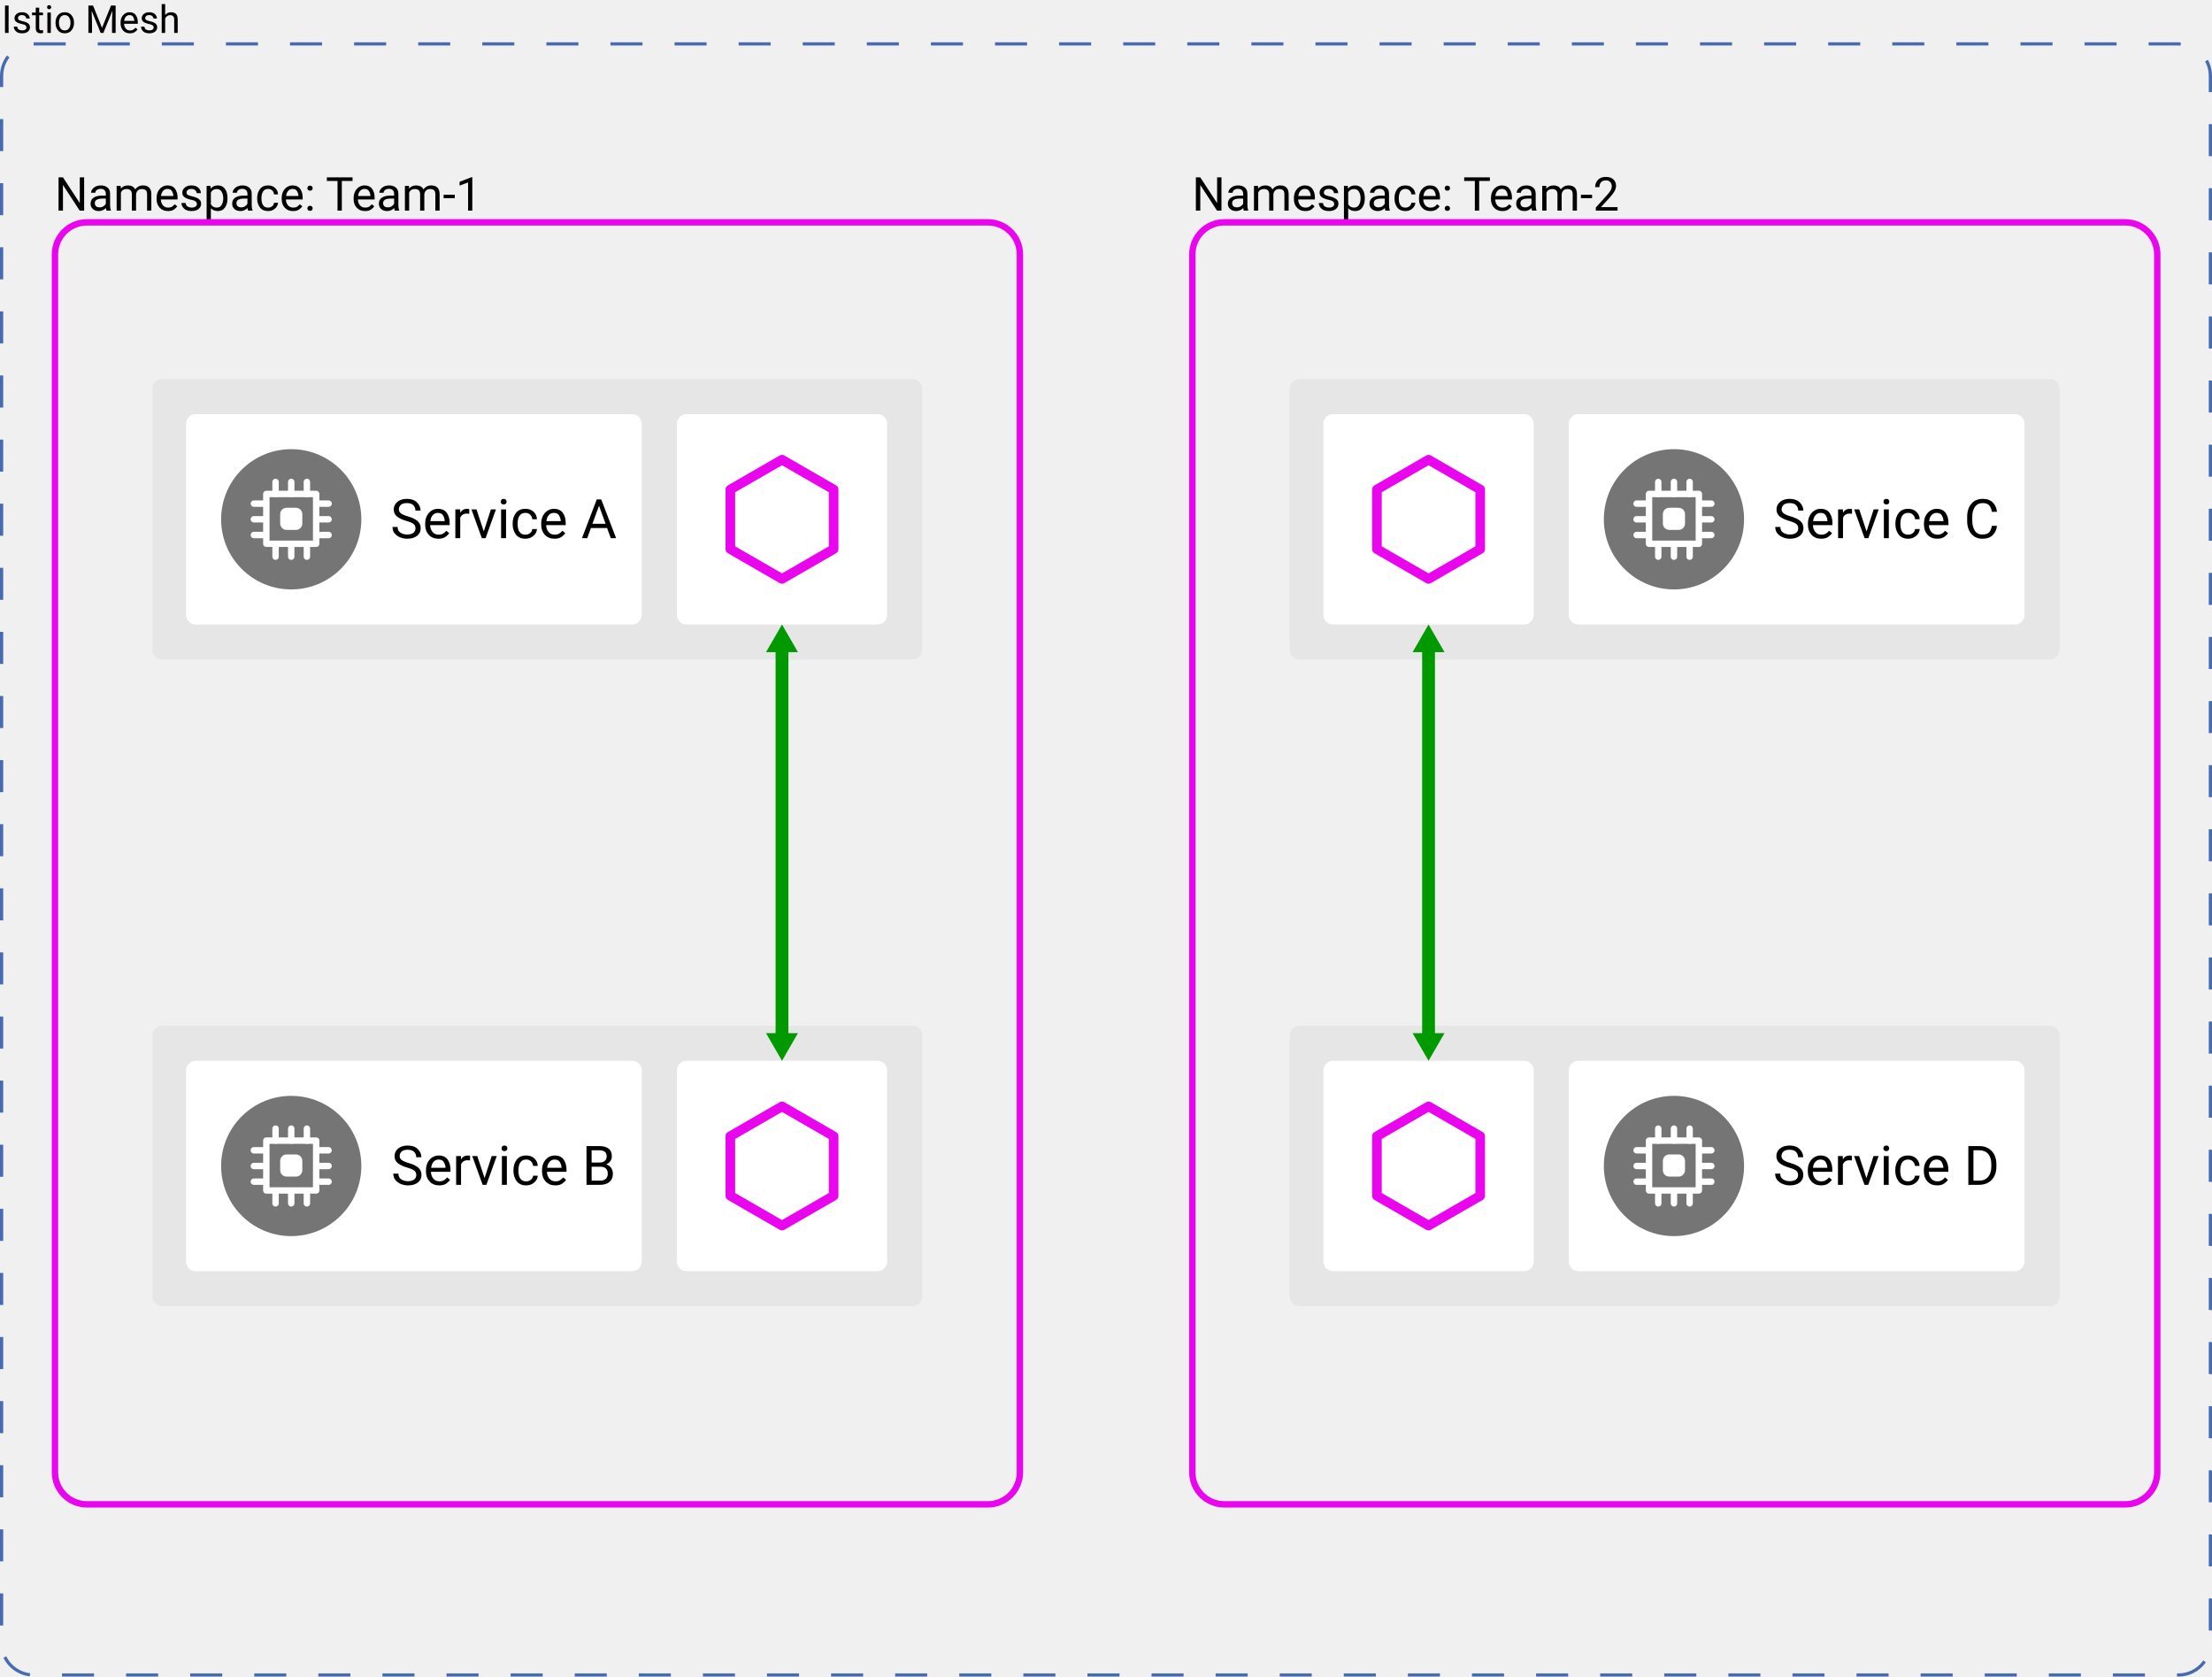
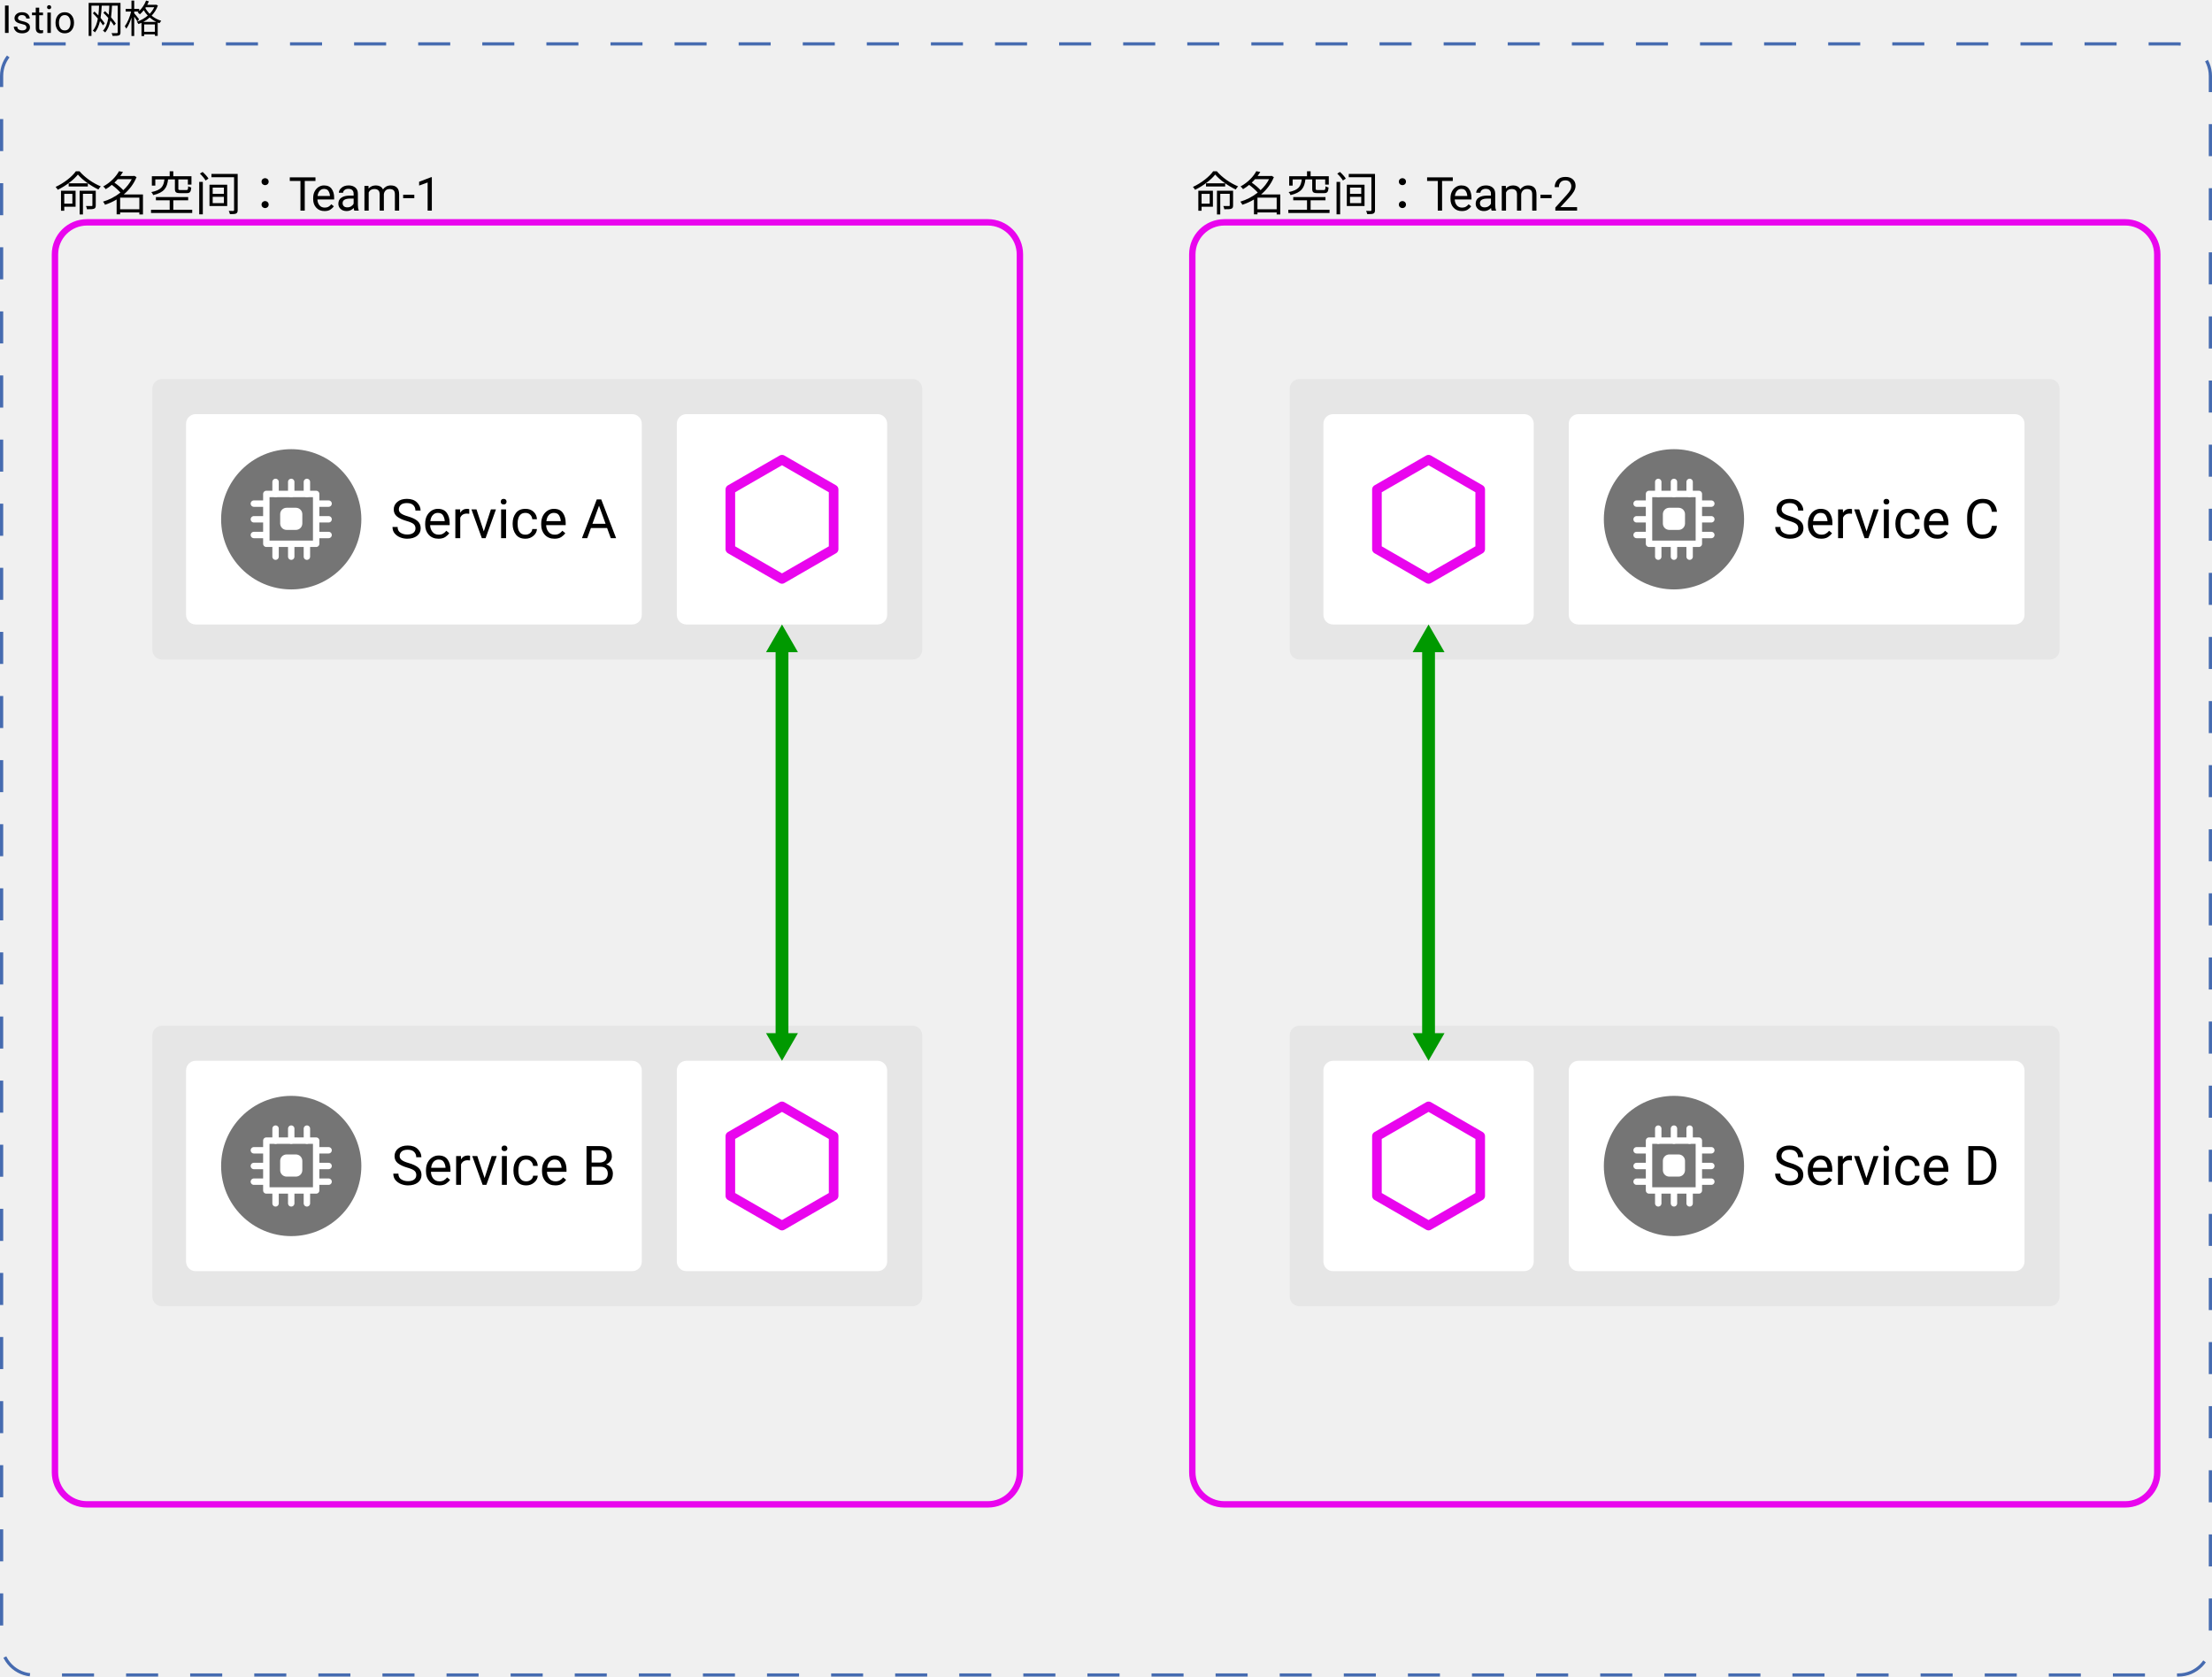
<svg xmlns="http://www.w3.org/2000/svg" viewBox="0 0 690.27 523.1">
  <defs>
-     <style>.a5c05065-179d-4cfe-981e-88b9882adbf2,.af22141f-5291-48a4-937a-b2e1293ca7aa,.e80799c2-e6da-49b8-8c5a-e74dd4c744f6,.f0c340af-565a-4233-8ea3-ec730fc5e90a,.f32300a1-5ee5-4e77-b1a7-9d29eaafb906{fill:none}.a5c05065-179d-4cfe-981e-88b9882adbf2,.e80799c2-e6da-49b8-8c5a-e74dd4c744f6,.f32300a1-5ee5-4e77-b1a7-9d29eaafb906{stroke-linejoin:round}.b448a197-d280-47d8-844f-7b2cc7fb1256,.e4800bec-7b8d-4d31-9bb5-9fa7eec2daa3{font-family:Roboto-Regular,Roboto}.b448a197-d280-47d8-844f-7b2cc7fb1256{font-size:14.59px}.bf037230-fb31-4c1d-92f3-7bc62b3a3185{letter-spacing:-.03em}.b3d303e0-8bf7-48a3-bb37-414885f73df7{letter-spacing:-.04em}.e80799c2-e6da-49b8-8c5a-e74dd4c744f6,.f32300a1-5ee5-4e77-b1a7-9d29eaafb906{stroke:#e905ee}.a5c05065-179d-4cfe-981e-88b9882adbf2,.af22141f-5291-48a4-937a-b2e1293ca7aa,.e80799c2-e6da-49b8-8c5a-e74dd4c744f6{stroke-width:2px}.b5a9e48a-d372-437b-933e-39e70112fbf2{fill:#e6e6e6}.b79f9c07-0de3-4638-b4f8-c37e31fa1d36{fill:#fff}.f32300a1-5ee5-4e77-b1a7-9d29eaafb906{stroke-width:3px}.e4800bec-7b8d-4d31-9bb5-9fa7eec2daa3{font-size:17.02px}.b1339a2f-eba1-4185-804f-eb980ddc3cfb{letter-spacing:.01em}.b5fd6468-888b-4963-8124-747327b8de86{fill:#757575}.a5c05065-179d-4cfe-981e-88b9882adbf2,.af22141f-5291-48a4-937a-b2e1293ca7aa{stroke:#fff}.af22141f-5291-48a4-937a-b2e1293ca7aa{stroke-linecap:round;stroke-miterlimit:10}.f0c340af-565a-4233-8ea3-ec730fc5e90a{stroke-miterlimit:10;stroke:#090;stroke-width:4px}.bc36a7d6-cdc4-422c-8457-acdfaad42354{fill:#090}</style>
+     <style>
+             .a5c05065-179d-4cfe-981e-88b9882adbf2,.af22141f-5291-48a4-937a-b2e1293ca7aa,.e80799c2-e6da-49b8-8c5a-e74dd4c744f6,.f0c340af-565a-4233-8ea3-ec730fc5e90a,.f32300a1-5ee5-4e77-b1a7-9d29eaafb906{fill:none}.a5c05065-179d-4cfe-981e-88b9882adbf2,.e80799c2-e6da-49b8-8c5a-e74dd4c744f6,.f32300a1-5ee5-4e77-b1a7-9d29eaafb906{stroke-linejoin:round}.b448a197-d280-47d8-844f-7b2cc7fb1256,.e4800bec-7b8d-4d31-9bb5-9fa7eec2daa3{font-family:Roboto-Regular,Roboto}.b448a197-d280-47d8-844f-7b2cc7fb1256{font-size:14.59px}.bf037230-fb31-4c1d-92f3-7bc62b3a3185{letter-spacing:-.03em}.b3d303e0-8bf7-48a3-bb37-414885f73df7{letter-spacing:-.04em}.e80799c2-e6da-49b8-8c5a-e74dd4c744f6,.f32300a1-5ee5-4e77-b1a7-9d29eaafb906{stroke:#e905ee}.a5c05065-179d-4cfe-981e-88b9882adbf2,.af22141f-5291-48a4-937a-b2e1293ca7aa,.e80799c2-e6da-49b8-8c5a-e74dd4c744f6{stroke-width:2px}.b5a9e48a-d372-437b-933e-39e70112fbf2{fill:#e6e6e6}.b79f9c07-0de3-4638-b4f8-c37e31fa1d36{fill:#fff}.f32300a1-5ee5-4e77-b1a7-9d29eaafb906{stroke-width:3px}.e4800bec-7b8d-4d31-9bb5-9fa7eec2daa3{font-size:17.02px}.b1339a2f-eba1-4185-804f-eb980ddc3cfb{letter-spacing:.01em}.b5fd6468-888b-4963-8124-747327b8de86{fill:#757575}.a5c05065-179d-4cfe-981e-88b9882adbf2,.af22141f-5291-48a4-937a-b2e1293ca7aa{stroke:#fff}.af22141f-5291-48a4-937a-b2e1293ca7aa{stroke-linecap:round;stroke-miterlimit:10}.f0c340af-565a-4233-8ea3-ec730fc5e90a{stroke-miterlimit:10;stroke:#090;stroke-width:4px}.bc36a7d6-cdc4-422c-8457-acdfaad42354{fill:#090}
+         </style>
  </defs>
  <g id="f114e82d-a97d-495b-a2c7-285c364c1157" data-name="iso-ns">
    <rect x=".5" y="13.7" width="689.27" height="508.9" rx="10" stroke-linejoin="round" stroke="#466bb0" stroke-dasharray="10 10" fill="none" />
-     <text transform="translate(.48 10.27)" font-family="Roboto-Regular,Roboto" font-size="12">Istio Mesh</text>
-     <text class="b448a197-d280-47d8-844f-7b2cc7fb1256" transform="translate(17.07 65.71)">Namespace:<tspan class="bf037230-fb31-4c1d-92f3-7bc62b3a3185" x="81.37" y="0"> </tspan>
-       <tspan class="b3d303e0-8bf7-48a3-bb37-414885f73df7" x="84.57" y="0">T</tspan>
-       <tspan x="92.63" y="0">eam-1</tspan>
+     <text transform="translate(.48 10.27)" font-family="Roboto-Regular,Roboto" font-size="12">Istio 网格
+         </text>
+     <text class="b448a197-d280-47d8-844f-7b2cc7fb1256" transform="translate(17.07 65.71)">命名空间：
+             <tspan class="bf037230-fb31-4c1d-92f3-7bc62b3a3185" x="71" y="0">
+             </tspan>
+       <tspan class="b3d303e0-8bf7-48a3-bb37-414885f73df7" x="73" y="0">T
+             </tspan>
+       <tspan x="80" y="0">
+                 eam-1
+             </tspan>
    </text>
    <rect class="e80799c2-e6da-49b8-8c5a-e74dd4c744f6" x="17.15" y="69.37" width="301.12" height="399.99" rx="10" />
-     <text class="b448a197-d280-47d8-844f-7b2cc7fb1256" transform="translate(371.98 65.71)">Namespace:<tspan class="bf037230-fb31-4c1d-92f3-7bc62b3a3185" x="81.37" y="0"> </tspan>
-       <tspan class="b3d303e0-8bf7-48a3-bb37-414885f73df7" x="84.57" y="0">T</tspan>
-       <tspan x="92.63" y="0">eam-2</tspan>
+     <text class="b448a197-d280-47d8-844f-7b2cc7fb1256" transform="translate(371.98 65.71)">命名空间：
+             <tspan class="bf037230-fb31-4c1d-92f3-7bc62b3a3185" x="71" y="0">
+             </tspan>
+       <tspan class="b3d303e0-8bf7-48a3-bb37-414885f73df7" x="73" y="0">
+                 T
+             </tspan>
+       <tspan x="80" y="0">
+                 eam-2
+             </tspan>
    </text>
    <rect class="e80799c2-e6da-49b8-8c5a-e74dd4c744f6" x="372.07" y="69.37" width="301.12" height="399.99" rx="10" />
    <rect class="b5a9e48a-d372-437b-933e-39e70112fbf2" x="402.47" y="118.27" width="240.23" height="87.51" rx="3" />
    <rect class="b79f9c07-0de3-4638-b4f8-c37e31fa1d36" x="412.98" y="129.21" width="65.63" height="65.63" rx="3" />
    <path class="f32300a1-5ee5-4e77-b1a7-9d29eaafb906" d="M461.91 171.32v-18.6l-16.12-9.29-16.11 9.29v18.6l16.11 9.3 16.12-9.3z" />
    <rect class="b79f9c07-0de3-4638-b4f8-c37e31fa1d36" x="489.55" y="129.21" width="142.21" height="65.63" rx="3" />
-     <text class="e4800bec-7b8d-4d31-9bb5-9fa7eec2daa3" transform="translate(553.31 167.91)">Se<tspan class="b1339a2f-eba1-4185-804f-eb980ddc3cfb" x="19.11" y="0">r</tspan>
-       <tspan x="25.02" y="0">vice C</tspan>
+     <text class="e4800bec-7b8d-4d31-9bb5-9fa7eec2daa3" transform="translate(553.31 167.91)">Se
+             <tspan class="b1339a2f-eba1-4185-804f-eb980ddc3cfb" x="19.11" y="0">
+                 r
+             </tspan>
+       <tspan x="25.02" y="0">
+                 vice C
+             </tspan>
    </text>
    <circle class="b5fd6468-888b-4963-8124-747327b8de86" cx="522.37" cy="162.02" r="21.88" />
    <path class="a5c05065-179d-4cfe-981e-88b9882adbf2" d="M514.59 154.11h15.55v15.55h-15.55z" />
    <path class="af22141f-5291-48a4-937a-b2e1293ca7aa" d="M517.47 154.11v-3.75M522.37 154.11v-3.75M527.26 154.11v-3.75M517.47 173.68v-3.74M522.37 173.68v-3.74M527.26 173.68v-3.74M514.45 166.92h-3.74M514.45 162.02h-3.74M514.45 157.13h-3.74M534.03 166.92h-3.75M534.03 162.02h-3.75M534.03 157.13h-3.75" />
    <rect class="b79f9c07-0de3-4638-b4f8-c37e31fa1d36" x="518.91" y="158.42" width="6.91" height="6.91" rx="2" />
    <rect class="b5a9e48a-d372-437b-933e-39e70112fbf2" x="47.55" y="118.27" width="240.23" height="87.51" rx="3" />
    <rect class="b79f9c07-0de3-4638-b4f8-c37e31fa1d36" x="58.06" y="129.21" width="142.21" height="65.63" rx="3" />
-     <text class="e4800bec-7b8d-4d31-9bb5-9fa7eec2daa3" transform="translate(121.81 167.91)">Se<tspan class="b1339a2f-eba1-4185-804f-eb980ddc3cfb" x="19.11" y="0">r</tspan>
-       <tspan x="25.02" y="0">vice A</tspan>
+     <text class="e4800bec-7b8d-4d31-9bb5-9fa7eec2daa3" transform="translate(121.81 167.91)">Se
+             <tspan class="b1339a2f-eba1-4185-804f-eb980ddc3cfb" x="19.11" y="0">
+                 r
+             </tspan>
+       <tspan x="25.02" y="0">
+                 vice A
+             </tspan>
    </text>
    <circle class="b5fd6468-888b-4963-8124-747327b8de86" cx="90.88" cy="162.02" r="21.88" />
    <path class="a5c05065-179d-4cfe-981e-88b9882adbf2" d="M83.11 154.11h15.55v15.55H83.11z" />
    <path class="af22141f-5291-48a4-937a-b2e1293ca7aa" d="M85.99 154.11v-3.75M90.88 154.11v-3.75M95.77 154.11v-3.75M85.99 173.68v-3.74M90.88 173.68v-3.74M95.77 173.68v-3.74M82.96 166.92h-3.74M82.96 162.02h-3.74M82.96 157.13h-3.74M102.54 166.92H98.8M102.54 162.02H98.8M102.54 157.13H98.8" />
    <rect class="b79f9c07-0de3-4638-b4f8-c37e31fa1d36" x="87.43" y="158.42" width="6.91" height="6.91" rx="2" />
    <rect class="b79f9c07-0de3-4638-b4f8-c37e31fa1d36" x="211.21" y="129.21" width="65.63" height="65.63" rx="3" />
    <path class="f32300a1-5ee5-4e77-b1a7-9d29eaafb906" d="M260.14 171.32v-18.6l-16.11-9.29-16.12 9.29v18.6l16.12 9.3 16.11-9.3z" />
    <rect class="b5a9e48a-d372-437b-933e-39e70112fbf2" x="402.47" y="320.03" width="240.23" height="87.51" rx="3" />
    <rect class="b79f9c07-0de3-4638-b4f8-c37e31fa1d36" x="412.98" y="330.97" width="65.63" height="65.63" rx="3" />
    <path class="f32300a1-5ee5-4e77-b1a7-9d29eaafb906" d="M461.91 373.09v-18.6l-16.12-9.3-16.11 9.3v18.6l16.11 9.29 16.12-9.29z" />
    <rect class="b79f9c07-0de3-4638-b4f8-c37e31fa1d36" x="489.55" y="330.97" width="142.21" height="65.63" rx="3" />
-     <text class="e4800bec-7b8d-4d31-9bb5-9fa7eec2daa3" transform="translate(553.27 369.67)">Se<tspan class="b1339a2f-eba1-4185-804f-eb980ddc3cfb" x="19.11" y="0">r</tspan>
-       <tspan x="25.02" y="0">vice D</tspan>
+     <text class="e4800bec-7b8d-4d31-9bb5-9fa7eec2daa3" transform="translate(553.27 369.67)">Se
+             <tspan class="b1339a2f-eba1-4185-804f-eb980ddc3cfb" x="19.11" y="0">
+                 r
+             </tspan>
+       <tspan x="25.02" y="0">
+                 vice D
+             </tspan>
    </text>
    <circle class="b5fd6468-888b-4963-8124-747327b8de86" cx="522.37" cy="363.79" r="21.88" />
    <path class="a5c05065-179d-4cfe-981e-88b9882adbf2" d="M514.59 355.87h15.55v15.55h-15.55z" />
    <path class="af22141f-5291-48a4-937a-b2e1293ca7aa" d="M517.47 355.87v-3.74M522.37 355.87v-3.74M527.26 355.87v-3.74M517.47 375.45v-3.75M522.37 375.45v-3.75M527.26 375.45v-3.75M514.45 368.68h-3.74M514.45 363.79h-3.74M514.45 358.89h-3.74M534.03 368.68h-3.75M534.03 363.79h-3.75M534.03 358.89h-3.75" />
    <rect class="b79f9c07-0de3-4638-b4f8-c37e31fa1d36" x="518.91" y="360.19" width="6.91" height="6.91" rx="2" />
    <rect class="b5a9e48a-d372-437b-933e-39e70112fbf2" x="47.55" y="320.03" width="240.23" height="87.51" rx="3" />
    <rect class="b79f9c07-0de3-4638-b4f8-c37e31fa1d36" x="58.06" y="330.97" width="142.21" height="65.63" rx="3" />
-     <text class="e4800bec-7b8d-4d31-9bb5-9fa7eec2daa3" transform="translate(122.06 369.67)">Se<tspan class="b1339a2f-eba1-4185-804f-eb980ddc3cfb" x="19.11" y="0">r</tspan>
-       <tspan x="25.02" y="0">vice B</tspan>
+     <text class="e4800bec-7b8d-4d31-9bb5-9fa7eec2daa3" transform="translate(122.06 369.67)">Se
+             <tspan class="b1339a2f-eba1-4185-804f-eb980ddc3cfb" x="19.11" y="0">
+                 r
+             </tspan>
+       <tspan x="25.02" y="0">
+                 vice B
+             </tspan>
    </text>
    <circle class="b5fd6468-888b-4963-8124-747327b8de86" cx="90.88" cy="363.79" r="21.88" />
    <path class="a5c05065-179d-4cfe-981e-88b9882adbf2" d="M83.11 355.87h15.55v15.55H83.11z" />
    <path class="af22141f-5291-48a4-937a-b2e1293ca7aa" d="M85.99 355.87v-3.74M90.88 355.87v-3.74M95.77 355.87v-3.74M85.99 375.45v-3.75M90.88 375.45v-3.75M95.77 375.45v-3.75M82.96 368.68h-3.74M82.96 363.79h-3.74M82.96 358.89h-3.74M102.54 368.68H98.8M102.54 363.79H98.8M102.54 358.89H98.8" />
    <rect class="b79f9c07-0de3-4638-b4f8-c37e31fa1d36" x="87.43" y="360.19" width="6.91" height="6.91" rx="2" />
    <rect class="b79f9c07-0de3-4638-b4f8-c37e31fa1d36" x="211.21" y="330.97" width="65.63" height="65.63" rx="3" />
    <path class="f32300a1-5ee5-4e77-b1a7-9d29eaafb906" d="M260.14 373.09v-18.6l-16.11-9.3-16.12 9.3v18.6l16.12 9.29 16.11-9.29z" />
    <path class="f0c340af-565a-4233-8ea3-ec730fc5e90a" d="M244.03 202.02v121.77" />
    <path class="bc36a7d6-cdc4-422c-8457-acdfaad42354" d="M239.04 203.48l4.99-8.64 4.98 8.64h-9.97zM239.04 322.34l4.99 8.63 4.98-8.63h-9.97z" />
    <path class="f0c340af-565a-4233-8ea3-ec730fc5e90a" d="M445.79 202.02v121.77" />
    <path class="bc36a7d6-cdc4-422c-8457-acdfaad42354" d="M440.81 203.48l4.98-8.64 4.99 8.64h-9.97zM440.81 322.34l4.98 8.63 4.99-8.63h-9.97z" />
  </g>
</svg>
